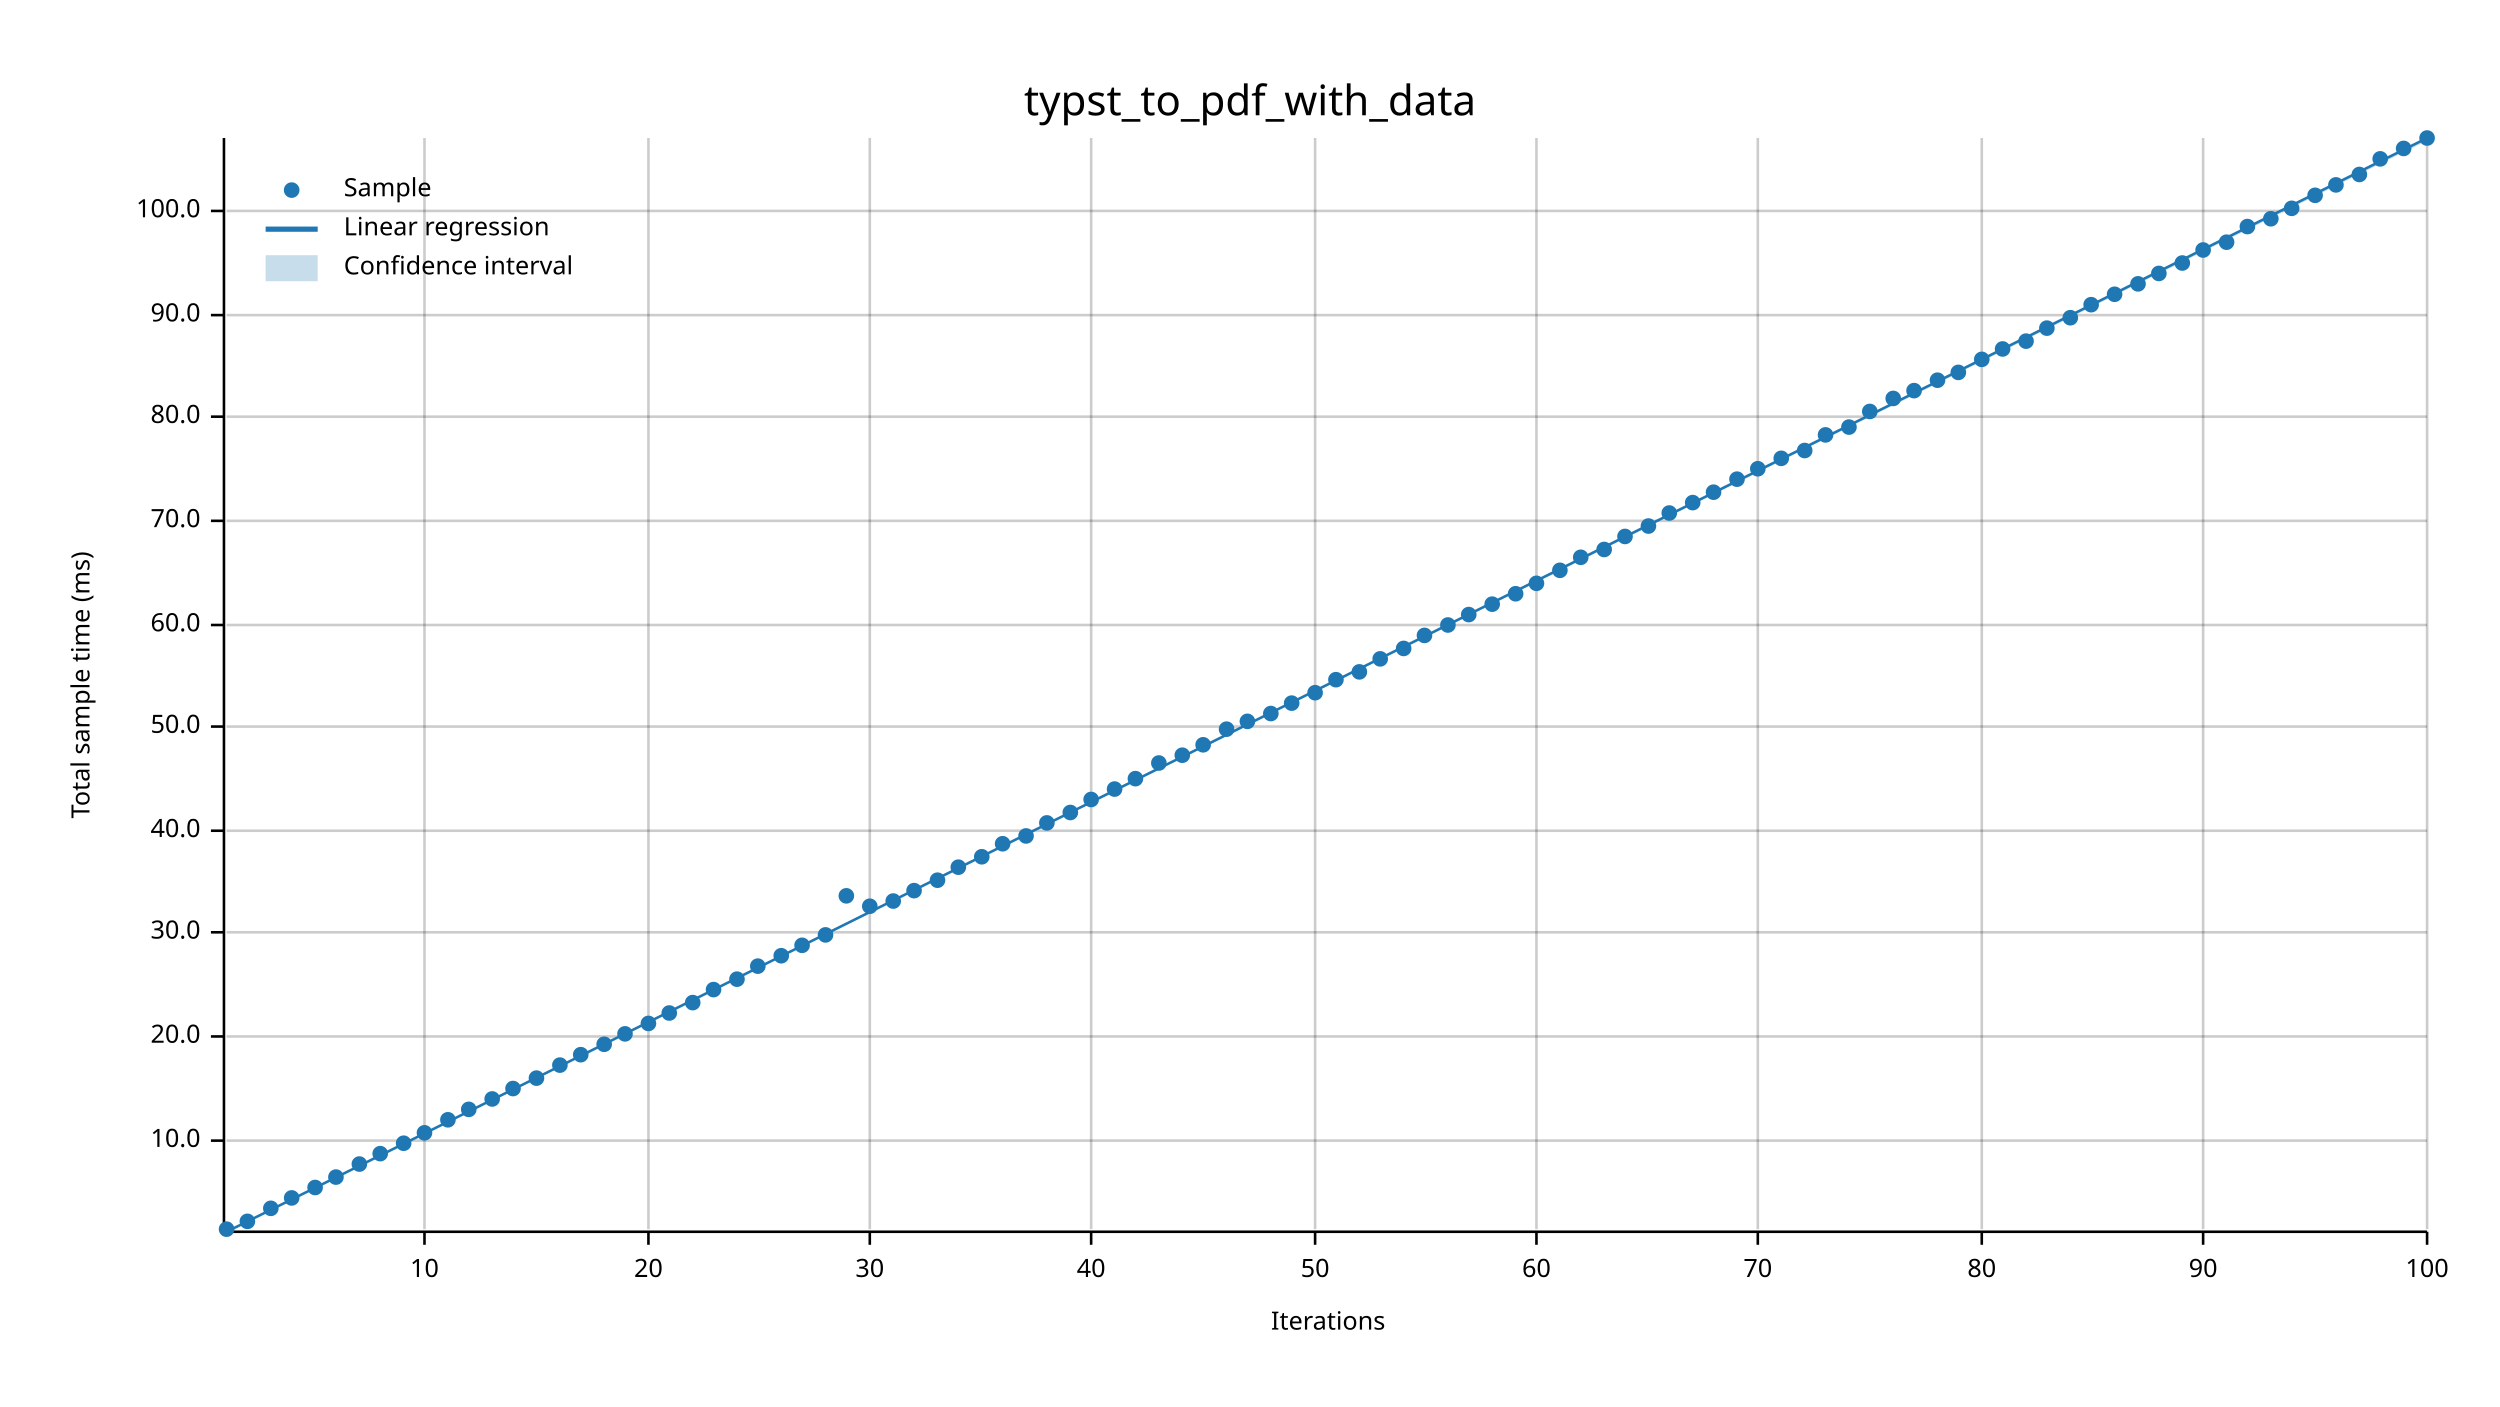
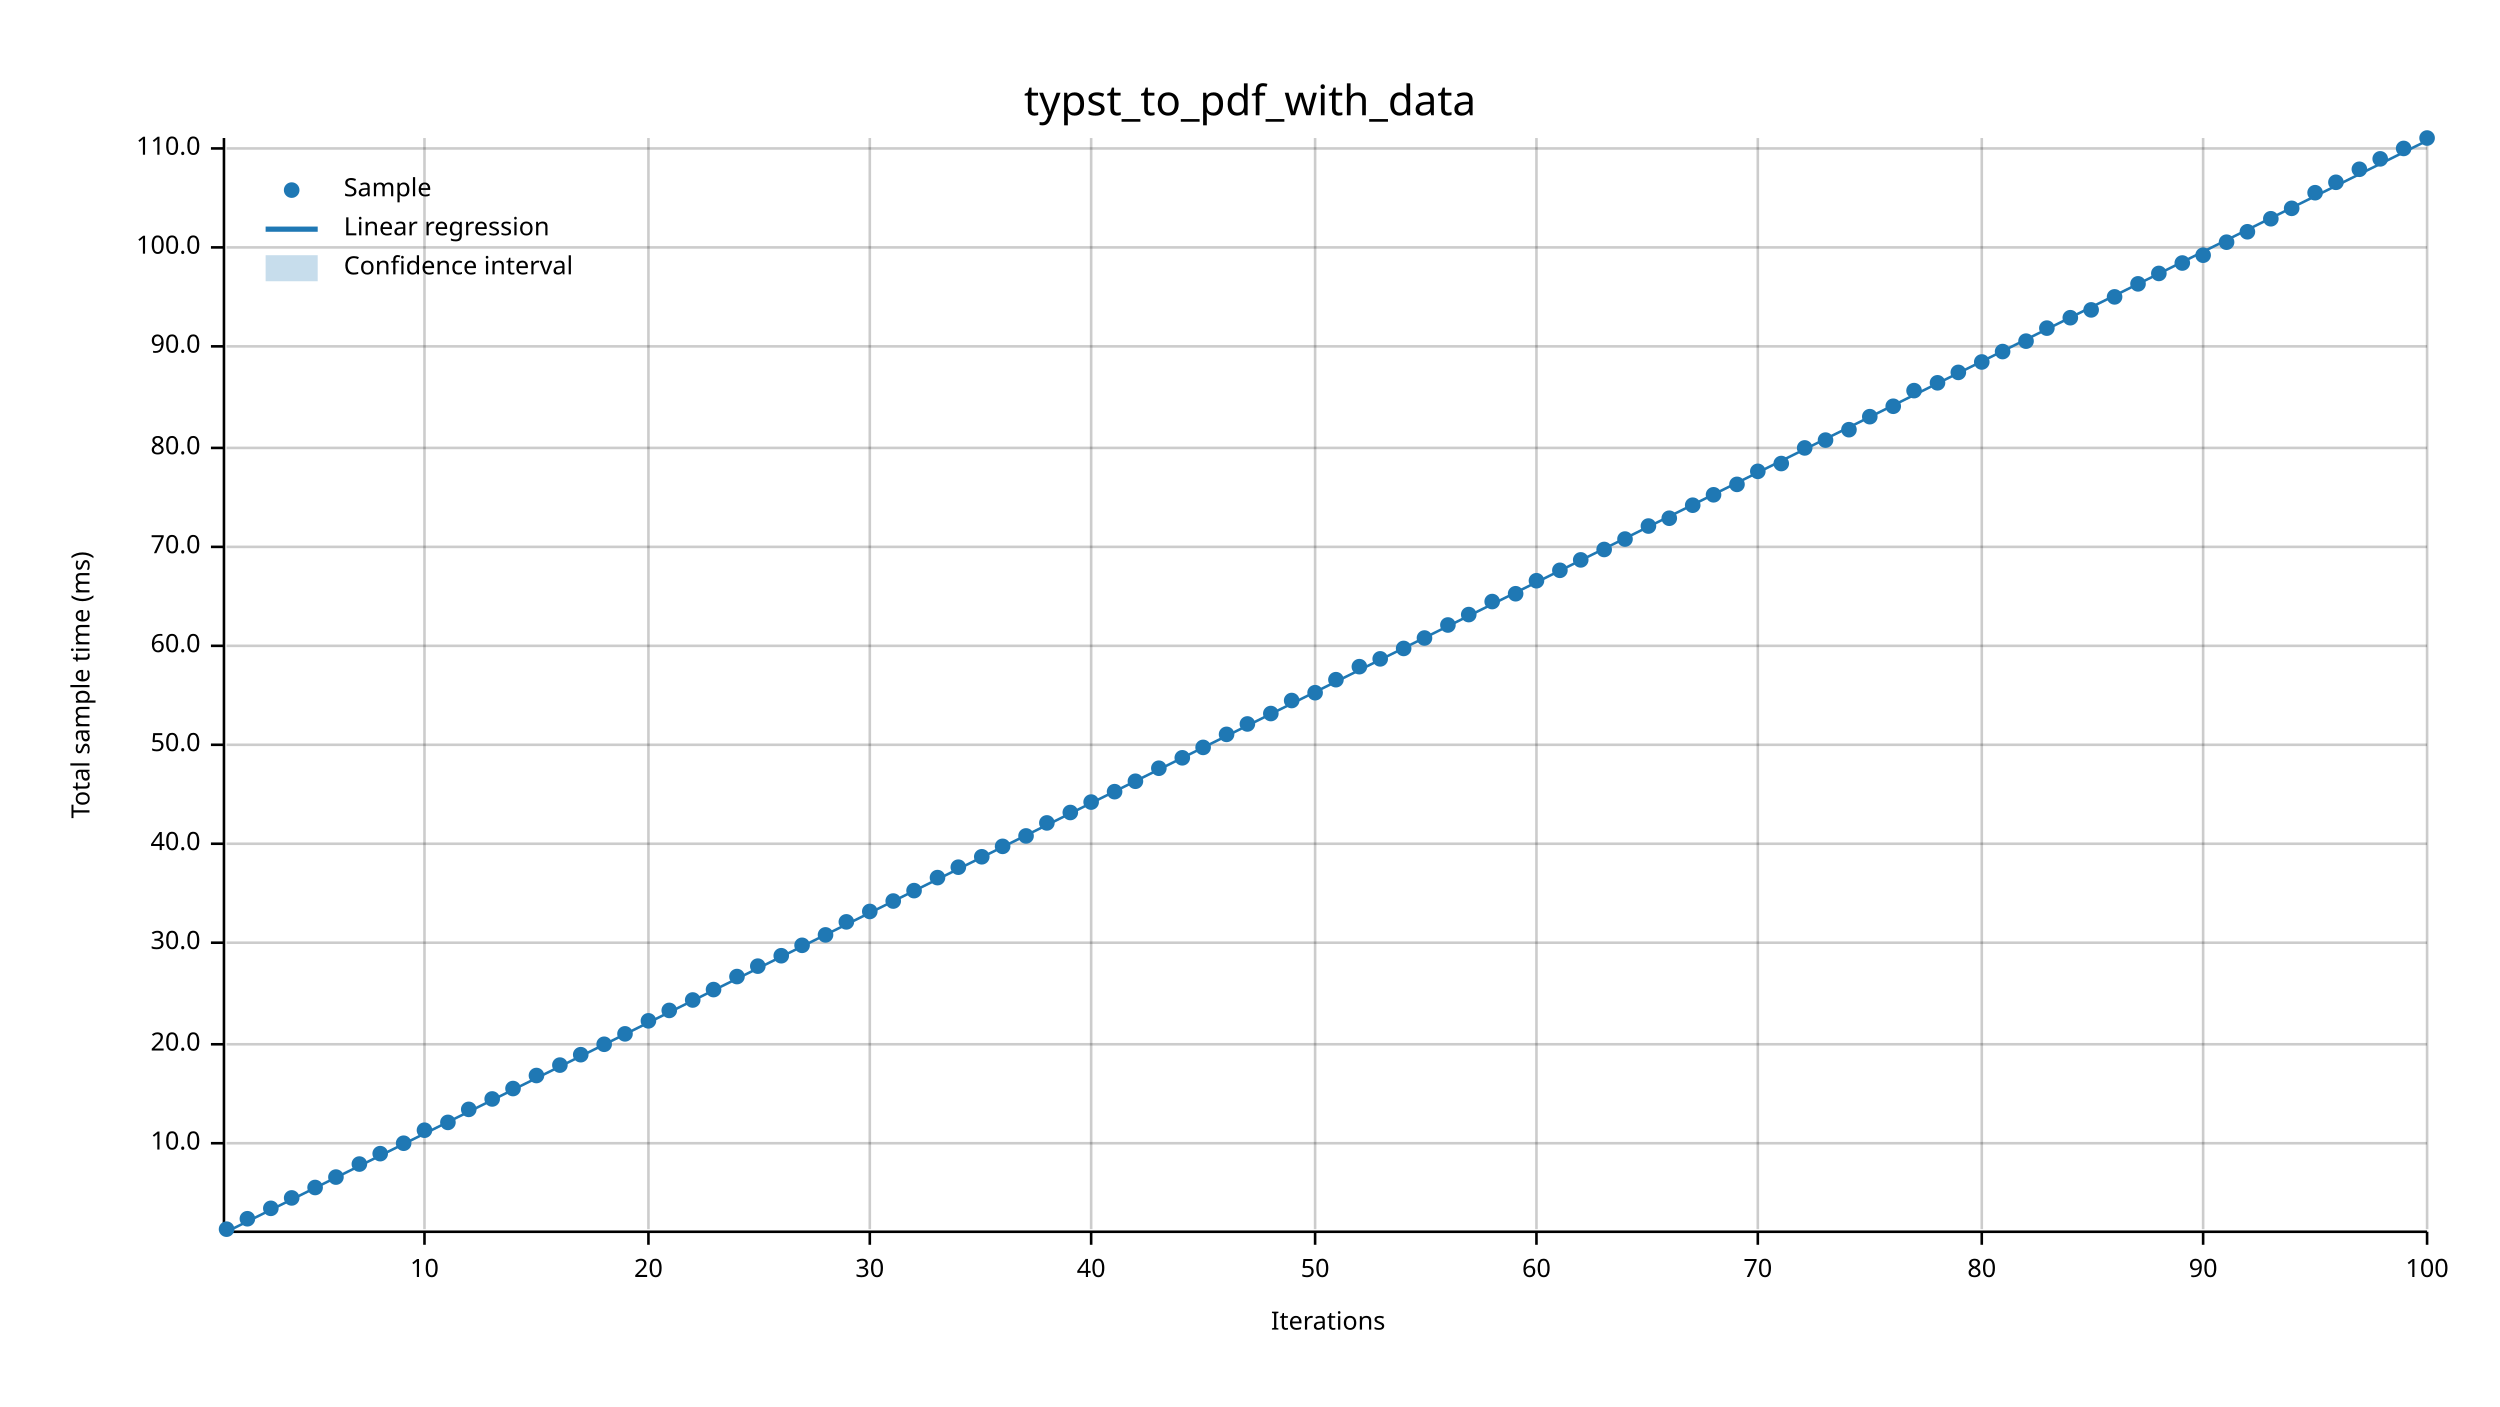
<svg xmlns="http://www.w3.org/2000/svg" width="960" height="540" viewBox="0 0 960 540">
  <text x="480" y="32" dy="0.76em" text-anchor="middle" font-family="sans-serif" font-size="16.129" opacity="1" fill="#000000">
typst_to_pdf_with_data
</text>
  <text x="27" y="263" dy="0.76em" text-anchor="middle" font-family="sans-serif" font-size="9.677" opacity="1" fill="#000000" transform="rotate(270, 27, 263)">
Total sample time (ms)
</text>
  <text x="510" y="513" dy="-0.5ex" text-anchor="middle" font-family="sans-serif" font-size="9.677" opacity="1" fill="#000000">
Iterations
</text>
  <line opacity="0.2" stroke="#000000" stroke-width="1" x1="163" y1="472" x2="163" y2="53" />
  <line opacity="0.2" stroke="#000000" stroke-width="1" x1="249" y1="472" x2="249" y2="53" />
  <line opacity="0.2" stroke="#000000" stroke-width="1" x1="334" y1="472" x2="334" y2="53" />
  <line opacity="0.2" stroke="#000000" stroke-width="1" x1="419" y1="472" x2="419" y2="53" />
  <line opacity="0.2" stroke="#000000" stroke-width="1" x1="505" y1="472" x2="505" y2="53" />
  <line opacity="0.2" stroke="#000000" stroke-width="1" x1="590" y1="472" x2="590" y2="53" />
  <line opacity="0.2" stroke="#000000" stroke-width="1" x1="675" y1="472" x2="675" y2="53" />
  <line opacity="0.2" stroke="#000000" stroke-width="1" x1="761" y1="472" x2="761" y2="53" />
  <line opacity="0.2" stroke="#000000" stroke-width="1" x1="846" y1="472" x2="846" y2="53" />
  <line opacity="0.2" stroke="#000000" stroke-width="1" x1="932" y1="472" x2="932" y2="53" />
-   <line opacity="0.2" stroke="#000000" stroke-width="1" x1="87" y1="438" x2="932" y2="438" />
-   <line opacity="0.2" stroke="#000000" stroke-width="1" x1="87" y1="398" x2="932" y2="398" />
-   <line opacity="0.2" stroke="#000000" stroke-width="1" x1="87" y1="358" x2="932" y2="358" />
-   <line opacity="0.2" stroke="#000000" stroke-width="1" x1="87" y1="319" x2="932" y2="319" />
-   <line opacity="0.2" stroke="#000000" stroke-width="1" x1="87" y1="279" x2="932" y2="279" />
-   <line opacity="0.2" stroke="#000000" stroke-width="1" x1="87" y1="240" x2="932" y2="240" />
-   <line opacity="0.2" stroke="#000000" stroke-width="1" x1="87" y1="200" x2="932" y2="200" />
-   <line opacity="0.2" stroke="#000000" stroke-width="1" x1="87" y1="160" x2="932" y2="160" />
-   <line opacity="0.2" stroke="#000000" stroke-width="1" x1="87" y1="121" x2="932" y2="121" />
-   <line opacity="0.2" stroke="#000000" stroke-width="1" x1="87" y1="81" x2="932" y2="81" />
+   <line opacity="0.2" stroke="#000000" stroke-width="1" x1="87" y1="439" x2="932" y2="439" />
+   <line opacity="0.2" stroke="#000000" stroke-width="1" x1="87" y1="401" x2="932" y2="401" />
+   <line opacity="0.2" stroke="#000000" stroke-width="1" x1="87" y1="362" x2="932" y2="362" />
+   <line opacity="0.2" stroke="#000000" stroke-width="1" x1="87" y1="324" x2="932" y2="324" />
+   <line opacity="0.2" stroke="#000000" stroke-width="1" x1="87" y1="286" x2="932" y2="286" />
+   <line opacity="0.2" stroke="#000000" stroke-width="1" x1="87" y1="248" x2="932" y2="248" />
+   <line opacity="0.2" stroke="#000000" stroke-width="1" x1="87" y1="210" x2="932" y2="210" />
+   <line opacity="0.2" stroke="#000000" stroke-width="1" x1="87" y1="172" x2="932" y2="172" />
+   <line opacity="0.2" stroke="#000000" stroke-width="1" x1="87" y1="133" x2="932" y2="133" />
+   <line opacity="0.2" stroke="#000000" stroke-width="1" x1="87" y1="95" x2="932" y2="95" />
+   <line opacity="0.2" stroke="#000000" stroke-width="1" x1="87" y1="57" x2="932" y2="57" />
  <polyline fill="none" opacity="1" stroke="#000000" stroke-width="1" points="86,53 86,472 " />
-   <text x="77" y="438" dy="0.5ex" text-anchor="end" font-family="sans-serif" font-size="9.677" opacity="1" fill="#000000">
+   <text x="77" y="439" dy="0.5ex" text-anchor="end" font-family="sans-serif" font-size="9.677" opacity="1" fill="#000000">
10.0
</text>
-   <polyline fill="none" opacity="1" stroke="#000000" stroke-width="1" points="81,438 86,438 " />
-   <text x="77" y="398" dy="0.5ex" text-anchor="end" font-family="sans-serif" font-size="9.677" opacity="1" fill="#000000">
+   <polyline fill="none" opacity="1" stroke="#000000" stroke-width="1" points="81,439 86,439 " />
+   <text x="77" y="401" dy="0.5ex" text-anchor="end" font-family="sans-serif" font-size="9.677" opacity="1" fill="#000000">
20.0
</text>
-   <polyline fill="none" opacity="1" stroke="#000000" stroke-width="1" points="81,398 86,398 " />
-   <text x="77" y="358" dy="0.5ex" text-anchor="end" font-family="sans-serif" font-size="9.677" opacity="1" fill="#000000">
+   <polyline fill="none" opacity="1" stroke="#000000" stroke-width="1" points="81,401 86,401 " />
+   <text x="77" y="362" dy="0.5ex" text-anchor="end" font-family="sans-serif" font-size="9.677" opacity="1" fill="#000000">
30.0
</text>
-   <polyline fill="none" opacity="1" stroke="#000000" stroke-width="1" points="81,358 86,358 " />
-   <text x="77" y="319" dy="0.5ex" text-anchor="end" font-family="sans-serif" font-size="9.677" opacity="1" fill="#000000">
+   <polyline fill="none" opacity="1" stroke="#000000" stroke-width="1" points="81,362 86,362 " />
+   <text x="77" y="324" dy="0.5ex" text-anchor="end" font-family="sans-serif" font-size="9.677" opacity="1" fill="#000000">
40.0
</text>
-   <polyline fill="none" opacity="1" stroke="#000000" stroke-width="1" points="81,319 86,319 " />
-   <text x="77" y="279" dy="0.5ex" text-anchor="end" font-family="sans-serif" font-size="9.677" opacity="1" fill="#000000">
+   <polyline fill="none" opacity="1" stroke="#000000" stroke-width="1" points="81,324 86,324 " />
+   <text x="77" y="286" dy="0.5ex" text-anchor="end" font-family="sans-serif" font-size="9.677" opacity="1" fill="#000000">
50.0
</text>
-   <polyline fill="none" opacity="1" stroke="#000000" stroke-width="1" points="81,279 86,279 " />
-   <text x="77" y="240" dy="0.5ex" text-anchor="end" font-family="sans-serif" font-size="9.677" opacity="1" fill="#000000">
+   <polyline fill="none" opacity="1" stroke="#000000" stroke-width="1" points="81,286 86,286 " />
+   <text x="77" y="248" dy="0.5ex" text-anchor="end" font-family="sans-serif" font-size="9.677" opacity="1" fill="#000000">
60.0
</text>
-   <polyline fill="none" opacity="1" stroke="#000000" stroke-width="1" points="81,240 86,240 " />
-   <text x="77" y="200" dy="0.5ex" text-anchor="end" font-family="sans-serif" font-size="9.677" opacity="1" fill="#000000">
+   <polyline fill="none" opacity="1" stroke="#000000" stroke-width="1" points="81,248 86,248 " />
+   <text x="77" y="210" dy="0.5ex" text-anchor="end" font-family="sans-serif" font-size="9.677" opacity="1" fill="#000000">
70.0
</text>
-   <polyline fill="none" opacity="1" stroke="#000000" stroke-width="1" points="81,200 86,200 " />
-   <text x="77" y="160" dy="0.5ex" text-anchor="end" font-family="sans-serif" font-size="9.677" opacity="1" fill="#000000">
+   <polyline fill="none" opacity="1" stroke="#000000" stroke-width="1" points="81,210 86,210 " />
+   <text x="77" y="172" dy="0.5ex" text-anchor="end" font-family="sans-serif" font-size="9.677" opacity="1" fill="#000000">
80.0
</text>
-   <polyline fill="none" opacity="1" stroke="#000000" stroke-width="1" points="81,160 86,160 " />
-   <text x="77" y="121" dy="0.5ex" text-anchor="end" font-family="sans-serif" font-size="9.677" opacity="1" fill="#000000">
+   <polyline fill="none" opacity="1" stroke="#000000" stroke-width="1" points="81,172 86,172 " />
+   <text x="77" y="133" dy="0.5ex" text-anchor="end" font-family="sans-serif" font-size="9.677" opacity="1" fill="#000000">
90.0
</text>
-   <polyline fill="none" opacity="1" stroke="#000000" stroke-width="1" points="81,121 86,121 " />
-   <text x="77" y="81" dy="0.5ex" text-anchor="end" font-family="sans-serif" font-size="9.677" opacity="1" fill="#000000">
+   <polyline fill="none" opacity="1" stroke="#000000" stroke-width="1" points="81,133 86,133 " />
+   <text x="77" y="95" dy="0.5ex" text-anchor="end" font-family="sans-serif" font-size="9.677" opacity="1" fill="#000000">
100.0
</text>
-   <polyline fill="none" opacity="1" stroke="#000000" stroke-width="1" points="81,81 86,81 " />
+   <polyline fill="none" opacity="1" stroke="#000000" stroke-width="1" points="81,95 86,95 " />
+   <text x="77" y="57" dy="0.5ex" text-anchor="end" font-family="sans-serif" font-size="9.677" opacity="1" fill="#000000">
+ 110.0
+ </text>
+   <polyline fill="none" opacity="1" stroke="#000000" stroke-width="1" points="81,57 86,57 " />
  <polyline fill="none" opacity="1" stroke="#000000" stroke-width="1" points="87,473 932,473 " />
  <text x="163" y="483" dy="0.76em" text-anchor="middle" font-family="sans-serif" font-size="9.677" opacity="1" fill="#000000">
10
</text>
  <polyline fill="none" opacity="1" stroke="#000000" stroke-width="1" points="163,473 163,478 " />
  <text x="249" y="483" dy="0.76em" text-anchor="middle" font-family="sans-serif" font-size="9.677" opacity="1" fill="#000000">
20
</text>
  <polyline fill="none" opacity="1" stroke="#000000" stroke-width="1" points="249,473 249,478 " />
  <text x="334" y="483" dy="0.76em" text-anchor="middle" font-family="sans-serif" font-size="9.677" opacity="1" fill="#000000">
30
</text>
  <polyline fill="none" opacity="1" stroke="#000000" stroke-width="1" points="334,473 334,478 " />
  <text x="419" y="483" dy="0.76em" text-anchor="middle" font-family="sans-serif" font-size="9.677" opacity="1" fill="#000000">
40
</text>
  <polyline fill="none" opacity="1" stroke="#000000" stroke-width="1" points="419,473 419,478 " />
  <text x="505" y="483" dy="0.76em" text-anchor="middle" font-family="sans-serif" font-size="9.677" opacity="1" fill="#000000">
50
</text>
  <polyline fill="none" opacity="1" stroke="#000000" stroke-width="1" points="505,473 505,478 " />
  <text x="590" y="483" dy="0.76em" text-anchor="middle" font-family="sans-serif" font-size="9.677" opacity="1" fill="#000000">
60
</text>
  <polyline fill="none" opacity="1" stroke="#000000" stroke-width="1" points="590,473 590,478 " />
  <text x="675" y="483" dy="0.76em" text-anchor="middle" font-family="sans-serif" font-size="9.677" opacity="1" fill="#000000">
70
</text>
  <polyline fill="none" opacity="1" stroke="#000000" stroke-width="1" points="675,473 675,478 " />
  <text x="761" y="483" dy="0.76em" text-anchor="middle" font-family="sans-serif" font-size="9.677" opacity="1" fill="#000000">
80
</text>
  <polyline fill="none" opacity="1" stroke="#000000" stroke-width="1" points="761,473 761,478 " />
  <text x="846" y="483" dy="0.76em" text-anchor="middle" font-family="sans-serif" font-size="9.677" opacity="1" fill="#000000">
90
</text>
  <polyline fill="none" opacity="1" stroke="#000000" stroke-width="1" points="846,473 846,478 " />
  <text x="932" y="483" dy="0.76em" text-anchor="middle" font-family="sans-serif" font-size="9.677" opacity="1" fill="#000000">
100
</text>
  <polyline fill="none" opacity="1" stroke="#000000" stroke-width="1" points="932,473 932,478 " />
  <circle cx="87" cy="472" r="3" opacity="1" fill="#1F78B4" stroke="none" stroke-width="1" />
-   <circle cx="95" cy="469" r="3" opacity="1" fill="#1F78B4" stroke="none" stroke-width="1" />
+   <circle cx="95" cy="468" r="3" opacity="1" fill="#1F78B4" stroke="none" stroke-width="1" />
  <circle cx="104" cy="464" r="3" opacity="1" fill="#1F78B4" stroke="none" stroke-width="1" />
  <circle cx="112" cy="460" r="3" opacity="1" fill="#1F78B4" stroke="none" stroke-width="1" />
  <circle cx="121" cy="456" r="3" opacity="1" fill="#1F78B4" stroke="none" stroke-width="1" />
  <circle cx="129" cy="452" r="3" opacity="1" fill="#1F78B4" stroke="none" stroke-width="1" />
  <circle cx="138" cy="447" r="3" opacity="1" fill="#1F78B4" stroke="none" stroke-width="1" />
  <circle cx="146" cy="443" r="3" opacity="1" fill="#1F78B4" stroke="none" stroke-width="1" />
  <circle cx="155" cy="439" r="3" opacity="1" fill="#1F78B4" stroke="none" stroke-width="1" />
-   <circle cx="163" cy="435" r="3" opacity="1" fill="#1F78B4" stroke="none" stroke-width="1" />
-   <circle cx="172" cy="430" r="3" opacity="1" fill="#1F78B4" stroke="none" stroke-width="1" />
+   <circle cx="163" cy="434" r="3" opacity="1" fill="#1F78B4" stroke="none" stroke-width="1" />
+   <circle cx="172" cy="431" r="3" opacity="1" fill="#1F78B4" stroke="none" stroke-width="1" />
  <circle cx="180" cy="426" r="3" opacity="1" fill="#1F78B4" stroke="none" stroke-width="1" />
  <circle cx="189" cy="422" r="3" opacity="1" fill="#1F78B4" stroke="none" stroke-width="1" />
  <circle cx="197" cy="418" r="3" opacity="1" fill="#1F78B4" stroke="none" stroke-width="1" />
-   <circle cx="206" cy="414" r="3" opacity="1" fill="#1F78B4" stroke="none" stroke-width="1" />
+   <circle cx="206" cy="413" r="3" opacity="1" fill="#1F78B4" stroke="none" stroke-width="1" />
  <circle cx="215" cy="409" r="3" opacity="1" fill="#1F78B4" stroke="none" stroke-width="1" />
  <circle cx="223" cy="405" r="3" opacity="1" fill="#1F78B4" stroke="none" stroke-width="1" />
  <circle cx="232" cy="401" r="3" opacity="1" fill="#1F78B4" stroke="none" stroke-width="1" />
  <circle cx="240" cy="397" r="3" opacity="1" fill="#1F78B4" stroke="none" stroke-width="1" />
-   <circle cx="249" cy="393" r="3" opacity="1" fill="#1F78B4" stroke="none" stroke-width="1" />
-   <circle cx="257" cy="389" r="3" opacity="1" fill="#1F78B4" stroke="none" stroke-width="1" />
-   <circle cx="266" cy="385" r="3" opacity="1" fill="#1F78B4" stroke="none" stroke-width="1" />
+   <circle cx="249" cy="392" r="3" opacity="1" fill="#1F78B4" stroke="none" stroke-width="1" />
+   <circle cx="257" cy="388" r="3" opacity="1" fill="#1F78B4" stroke="none" stroke-width="1" />
+   <circle cx="266" cy="384" r="3" opacity="1" fill="#1F78B4" stroke="none" stroke-width="1" />
  <circle cx="274" cy="380" r="3" opacity="1" fill="#1F78B4" stroke="none" stroke-width="1" />
-   <circle cx="283" cy="376" r="3" opacity="1" fill="#1F78B4" stroke="none" stroke-width="1" />
+   <circle cx="283" cy="375" r="3" opacity="1" fill="#1F78B4" stroke="none" stroke-width="1" />
  <circle cx="291" cy="371" r="3" opacity="1" fill="#1F78B4" stroke="none" stroke-width="1" />
  <circle cx="300" cy="367" r="3" opacity="1" fill="#1F78B4" stroke="none" stroke-width="1" />
  <circle cx="308" cy="363" r="3" opacity="1" fill="#1F78B4" stroke="none" stroke-width="1" />
  <circle cx="317" cy="359" r="3" opacity="1" fill="#1F78B4" stroke="none" stroke-width="1" />
-   <circle cx="325" cy="344" r="3" opacity="1" fill="#1F78B4" stroke="none" stroke-width="1" />
-   <circle cx="334" cy="348" r="3" opacity="1" fill="#1F78B4" stroke="none" stroke-width="1" />
+   <circle cx="325" cy="354" r="3" opacity="1" fill="#1F78B4" stroke="none" stroke-width="1" />
+   <circle cx="334" cy="350" r="3" opacity="1" fill="#1F78B4" stroke="none" stroke-width="1" />
  <circle cx="343" cy="346" r="3" opacity="1" fill="#1F78B4" stroke="none" stroke-width="1" />
  <circle cx="351" cy="342" r="3" opacity="1" fill="#1F78B4" stroke="none" stroke-width="1" />
-   <circle cx="360" cy="338" r="3" opacity="1" fill="#1F78B4" stroke="none" stroke-width="1" />
+   <circle cx="360" cy="337" r="3" opacity="1" fill="#1F78B4" stroke="none" stroke-width="1" />
  <circle cx="368" cy="333" r="3" opacity="1" fill="#1F78B4" stroke="none" stroke-width="1" />
  <circle cx="377" cy="329" r="3" opacity="1" fill="#1F78B4" stroke="none" stroke-width="1" />
-   <circle cx="385" cy="324" r="3" opacity="1" fill="#1F78B4" stroke="none" stroke-width="1" />
+   <circle cx="385" cy="325" r="3" opacity="1" fill="#1F78B4" stroke="none" stroke-width="1" />
  <circle cx="394" cy="321" r="3" opacity="1" fill="#1F78B4" stroke="none" stroke-width="1" />
  <circle cx="402" cy="316" r="3" opacity="1" fill="#1F78B4" stroke="none" stroke-width="1" />
  <circle cx="411" cy="312" r="3" opacity="1" fill="#1F78B4" stroke="none" stroke-width="1" />
-   <circle cx="419" cy="307" r="3" opacity="1" fill="#1F78B4" stroke="none" stroke-width="1" />
-   <circle cx="428" cy="303" r="3" opacity="1" fill="#1F78B4" stroke="none" stroke-width="1" />
-   <circle cx="436" cy="299" r="3" opacity="1" fill="#1F78B4" stroke="none" stroke-width="1" />
-   <circle cx="445" cy="293" r="3" opacity="1" fill="#1F78B4" stroke="none" stroke-width="1" />
-   <circle cx="454" cy="290" r="3" opacity="1" fill="#1F78B4" stroke="none" stroke-width="1" />
-   <circle cx="462" cy="286" r="3" opacity="1" fill="#1F78B4" stroke="none" stroke-width="1" />
-   <circle cx="471" cy="280" r="3" opacity="1" fill="#1F78B4" stroke="none" stroke-width="1" />
-   <circle cx="479" cy="277" r="3" opacity="1" fill="#1F78B4" stroke="none" stroke-width="1" />
+   <circle cx="419" cy="308" r="3" opacity="1" fill="#1F78B4" stroke="none" stroke-width="1" />
+   <circle cx="428" cy="304" r="3" opacity="1" fill="#1F78B4" stroke="none" stroke-width="1" />
+   <circle cx="436" cy="300" r="3" opacity="1" fill="#1F78B4" stroke="none" stroke-width="1" />
+   <circle cx="445" cy="295" r="3" opacity="1" fill="#1F78B4" stroke="none" stroke-width="1" />
+   <circle cx="454" cy="291" r="3" opacity="1" fill="#1F78B4" stroke="none" stroke-width="1" />
+   <circle cx="462" cy="287" r="3" opacity="1" fill="#1F78B4" stroke="none" stroke-width="1" />
+   <circle cx="471" cy="282" r="3" opacity="1" fill="#1F78B4" stroke="none" stroke-width="1" />
+   <circle cx="479" cy="278" r="3" opacity="1" fill="#1F78B4" stroke="none" stroke-width="1" />
  <circle cx="488" cy="274" r="3" opacity="1" fill="#1F78B4" stroke="none" stroke-width="1" />
-   <circle cx="496" cy="270" r="3" opacity="1" fill="#1F78B4" stroke="none" stroke-width="1" />
+   <circle cx="496" cy="269" r="3" opacity="1" fill="#1F78B4" stroke="none" stroke-width="1" />
  <circle cx="505" cy="266" r="3" opacity="1" fill="#1F78B4" stroke="none" stroke-width="1" />
  <circle cx="513" cy="261" r="3" opacity="1" fill="#1F78B4" stroke="none" stroke-width="1" />
-   <circle cx="522" cy="258" r="3" opacity="1" fill="#1F78B4" stroke="none" stroke-width="1" />
+   <circle cx="522" cy="256" r="3" opacity="1" fill="#1F78B4" stroke="none" stroke-width="1" />
  <circle cx="530" cy="253" r="3" opacity="1" fill="#1F78B4" stroke="none" stroke-width="1" />
  <circle cx="539" cy="249" r="3" opacity="1" fill="#1F78B4" stroke="none" stroke-width="1" />
-   <circle cx="547" cy="244" r="3" opacity="1" fill="#1F78B4" stroke="none" stroke-width="1" />
+   <circle cx="547" cy="245" r="3" opacity="1" fill="#1F78B4" stroke="none" stroke-width="1" />
  <circle cx="556" cy="240" r="3" opacity="1" fill="#1F78B4" stroke="none" stroke-width="1" />
  <circle cx="564" cy="236" r="3" opacity="1" fill="#1F78B4" stroke="none" stroke-width="1" />
-   <circle cx="573" cy="232" r="3" opacity="1" fill="#1F78B4" stroke="none" stroke-width="1" />
+   <circle cx="573" cy="231" r="3" opacity="1" fill="#1F78B4" stroke="none" stroke-width="1" />
  <circle cx="582" cy="228" r="3" opacity="1" fill="#1F78B4" stroke="none" stroke-width="1" />
-   <circle cx="590" cy="224" r="3" opacity="1" fill="#1F78B4" stroke="none" stroke-width="1" />
+   <circle cx="590" cy="223" r="3" opacity="1" fill="#1F78B4" stroke="none" stroke-width="1" />
  <circle cx="599" cy="219" r="3" opacity="1" fill="#1F78B4" stroke="none" stroke-width="1" />
-   <circle cx="607" cy="214" r="3" opacity="1" fill="#1F78B4" stroke="none" stroke-width="1" />
+   <circle cx="607" cy="215" r="3" opacity="1" fill="#1F78B4" stroke="none" stroke-width="1" />
  <circle cx="616" cy="211" r="3" opacity="1" fill="#1F78B4" stroke="none" stroke-width="1" />
-   <circle cx="624" cy="206" r="3" opacity="1" fill="#1F78B4" stroke="none" stroke-width="1" />
+   <circle cx="624" cy="207" r="3" opacity="1" fill="#1F78B4" stroke="none" stroke-width="1" />
  <circle cx="633" cy="202" r="3" opacity="1" fill="#1F78B4" stroke="none" stroke-width="1" />
-   <circle cx="641" cy="197" r="3" opacity="1" fill="#1F78B4" stroke="none" stroke-width="1" />
-   <circle cx="650" cy="193" r="3" opacity="1" fill="#1F78B4" stroke="none" stroke-width="1" />
-   <circle cx="658" cy="189" r="3" opacity="1" fill="#1F78B4" stroke="none" stroke-width="1" />
-   <circle cx="667" cy="184" r="3" opacity="1" fill="#1F78B4" stroke="none" stroke-width="1" />
-   <circle cx="675" cy="180" r="3" opacity="1" fill="#1F78B4" stroke="none" stroke-width="1" />
-   <circle cx="684" cy="176" r="3" opacity="1" fill="#1F78B4" stroke="none" stroke-width="1" />
-   <circle cx="693" cy="173" r="3" opacity="1" fill="#1F78B4" stroke="none" stroke-width="1" />
-   <circle cx="701" cy="167" r="3" opacity="1" fill="#1F78B4" stroke="none" stroke-width="1" />
-   <circle cx="710" cy="164" r="3" opacity="1" fill="#1F78B4" stroke="none" stroke-width="1" />
-   <circle cx="718" cy="158" r="3" opacity="1" fill="#1F78B4" stroke="none" stroke-width="1" />
-   <circle cx="727" cy="153" r="3" opacity="1" fill="#1F78B4" stroke="none" stroke-width="1" />
+   <circle cx="641" cy="199" r="3" opacity="1" fill="#1F78B4" stroke="none" stroke-width="1" />
+   <circle cx="650" cy="194" r="3" opacity="1" fill="#1F78B4" stroke="none" stroke-width="1" />
+   <circle cx="658" cy="190" r="3" opacity="1" fill="#1F78B4" stroke="none" stroke-width="1" />
+   <circle cx="667" cy="186" r="3" opacity="1" fill="#1F78B4" stroke="none" stroke-width="1" />
+   <circle cx="675" cy="181" r="3" opacity="1" fill="#1F78B4" stroke="none" stroke-width="1" />
+   <circle cx="684" cy="178" r="3" opacity="1" fill="#1F78B4" stroke="none" stroke-width="1" />
+   <circle cx="693" cy="172" r="3" opacity="1" fill="#1F78B4" stroke="none" stroke-width="1" />
+   <circle cx="701" cy="169" r="3" opacity="1" fill="#1F78B4" stroke="none" stroke-width="1" />
+   <circle cx="710" cy="165" r="3" opacity="1" fill="#1F78B4" stroke="none" stroke-width="1" />
+   <circle cx="718" cy="160" r="3" opacity="1" fill="#1F78B4" stroke="none" stroke-width="1" />
+   <circle cx="727" cy="156" r="3" opacity="1" fill="#1F78B4" stroke="none" stroke-width="1" />
  <circle cx="735" cy="150" r="3" opacity="1" fill="#1F78B4" stroke="none" stroke-width="1" />
-   <circle cx="744" cy="146" r="3" opacity="1" fill="#1F78B4" stroke="none" stroke-width="1" />
+   <circle cx="744" cy="147" r="3" opacity="1" fill="#1F78B4" stroke="none" stroke-width="1" />
  <circle cx="752" cy="143" r="3" opacity="1" fill="#1F78B4" stroke="none" stroke-width="1" />
-   <circle cx="761" cy="138" r="3" opacity="1" fill="#1F78B4" stroke="none" stroke-width="1" />
-   <circle cx="769" cy="134" r="3" opacity="1" fill="#1F78B4" stroke="none" stroke-width="1" />
+   <circle cx="761" cy="139" r="3" opacity="1" fill="#1F78B4" stroke="none" stroke-width="1" />
+   <circle cx="769" cy="135" r="3" opacity="1" fill="#1F78B4" stroke="none" stroke-width="1" />
  <circle cx="778" cy="131" r="3" opacity="1" fill="#1F78B4" stroke="none" stroke-width="1" />
  <circle cx="786" cy="126" r="3" opacity="1" fill="#1F78B4" stroke="none" stroke-width="1" />
  <circle cx="795" cy="122" r="3" opacity="1" fill="#1F78B4" stroke="none" stroke-width="1" />
-   <circle cx="803" cy="117" r="3" opacity="1" fill="#1F78B4" stroke="none" stroke-width="1" />
-   <circle cx="812" cy="113" r="3" opacity="1" fill="#1F78B4" stroke="none" stroke-width="1" />
+   <circle cx="803" cy="119" r="3" opacity="1" fill="#1F78B4" stroke="none" stroke-width="1" />
+   <circle cx="812" cy="114" r="3" opacity="1" fill="#1F78B4" stroke="none" stroke-width="1" />
  <circle cx="821" cy="109" r="3" opacity="1" fill="#1F78B4" stroke="none" stroke-width="1" />
  <circle cx="829" cy="105" r="3" opacity="1" fill="#1F78B4" stroke="none" stroke-width="1" />
  <circle cx="838" cy="101" r="3" opacity="1" fill="#1F78B4" stroke="none" stroke-width="1" />
-   <circle cx="846" cy="96" r="3" opacity="1" fill="#1F78B4" stroke="none" stroke-width="1" />
+   <circle cx="846" cy="98" r="3" opacity="1" fill="#1F78B4" stroke="none" stroke-width="1" />
  <circle cx="855" cy="93" r="3" opacity="1" fill="#1F78B4" stroke="none" stroke-width="1" />
-   <circle cx="863" cy="87" r="3" opacity="1" fill="#1F78B4" stroke="none" stroke-width="1" />
+   <circle cx="863" cy="89" r="3" opacity="1" fill="#1F78B4" stroke="none" stroke-width="1" />
  <circle cx="872" cy="84" r="3" opacity="1" fill="#1F78B4" stroke="none" stroke-width="1" />
  <circle cx="880" cy="80" r="3" opacity="1" fill="#1F78B4" stroke="none" stroke-width="1" />
-   <circle cx="889" cy="75" r="3" opacity="1" fill="#1F78B4" stroke="none" stroke-width="1" />
-   <circle cx="897" cy="71" r="3" opacity="1" fill="#1F78B4" stroke="none" stroke-width="1" />
-   <circle cx="906" cy="67" r="3" opacity="1" fill="#1F78B4" stroke="none" stroke-width="1" />
+   <circle cx="889" cy="74" r="3" opacity="1" fill="#1F78B4" stroke="none" stroke-width="1" />
+   <circle cx="897" cy="70" r="3" opacity="1" fill="#1F78B4" stroke="none" stroke-width="1" />
+   <circle cx="906" cy="65" r="3" opacity="1" fill="#1F78B4" stroke="none" stroke-width="1" />
  <circle cx="914" cy="61" r="3" opacity="1" fill="#1F78B4" stroke="none" stroke-width="1" />
  <circle cx="923" cy="57" r="3" opacity="1" fill="#1F78B4" stroke="none" stroke-width="1" />
  <circle cx="932" cy="53" r="3" opacity="1" fill="#1F78B4" stroke="none" stroke-width="1" />
-   <polyline fill="none" opacity="1" stroke="#1F78B4" stroke-width="1" points="87,473 932,53 " />
-   <polygon opacity="0.25" fill="#1F78B4" points="87,473 932,54 932,53 " />
+   <polyline fill="none" opacity="1" stroke="#1F78B4" stroke-width="1" points="87,473 932,54 " />
+   <polygon opacity="0.25" fill="#1F78B4" points="87,473 932,54 932,54 " />
  <text x="132" y="68" dy="0.76em" text-anchor="start" font-family="sans-serif" font-size="9.677" opacity="1" fill="#000000">
Sample
</text>
  <text x="132" y="83" dy="0.76em" text-anchor="start" font-family="sans-serif" font-size="9.677" opacity="1" fill="#000000">
Linear regression
</text>
  <text x="132" y="98" dy="0.76em" text-anchor="start" font-family="sans-serif" font-size="9.677" opacity="1" fill="#000000">
Confidence interval
</text>
  <circle cx="112" cy="73" r="3" opacity="1" fill="#1F78B4" stroke="none" stroke-width="1" />
  <polyline fill="none" opacity="1" stroke="#1F78B4" stroke-width="2" points="102,88 122,88 " />
  <rect x="102" y="98" width="20" height="10" opacity="0.25" fill="#1F78B4" stroke="none" />
</svg>
